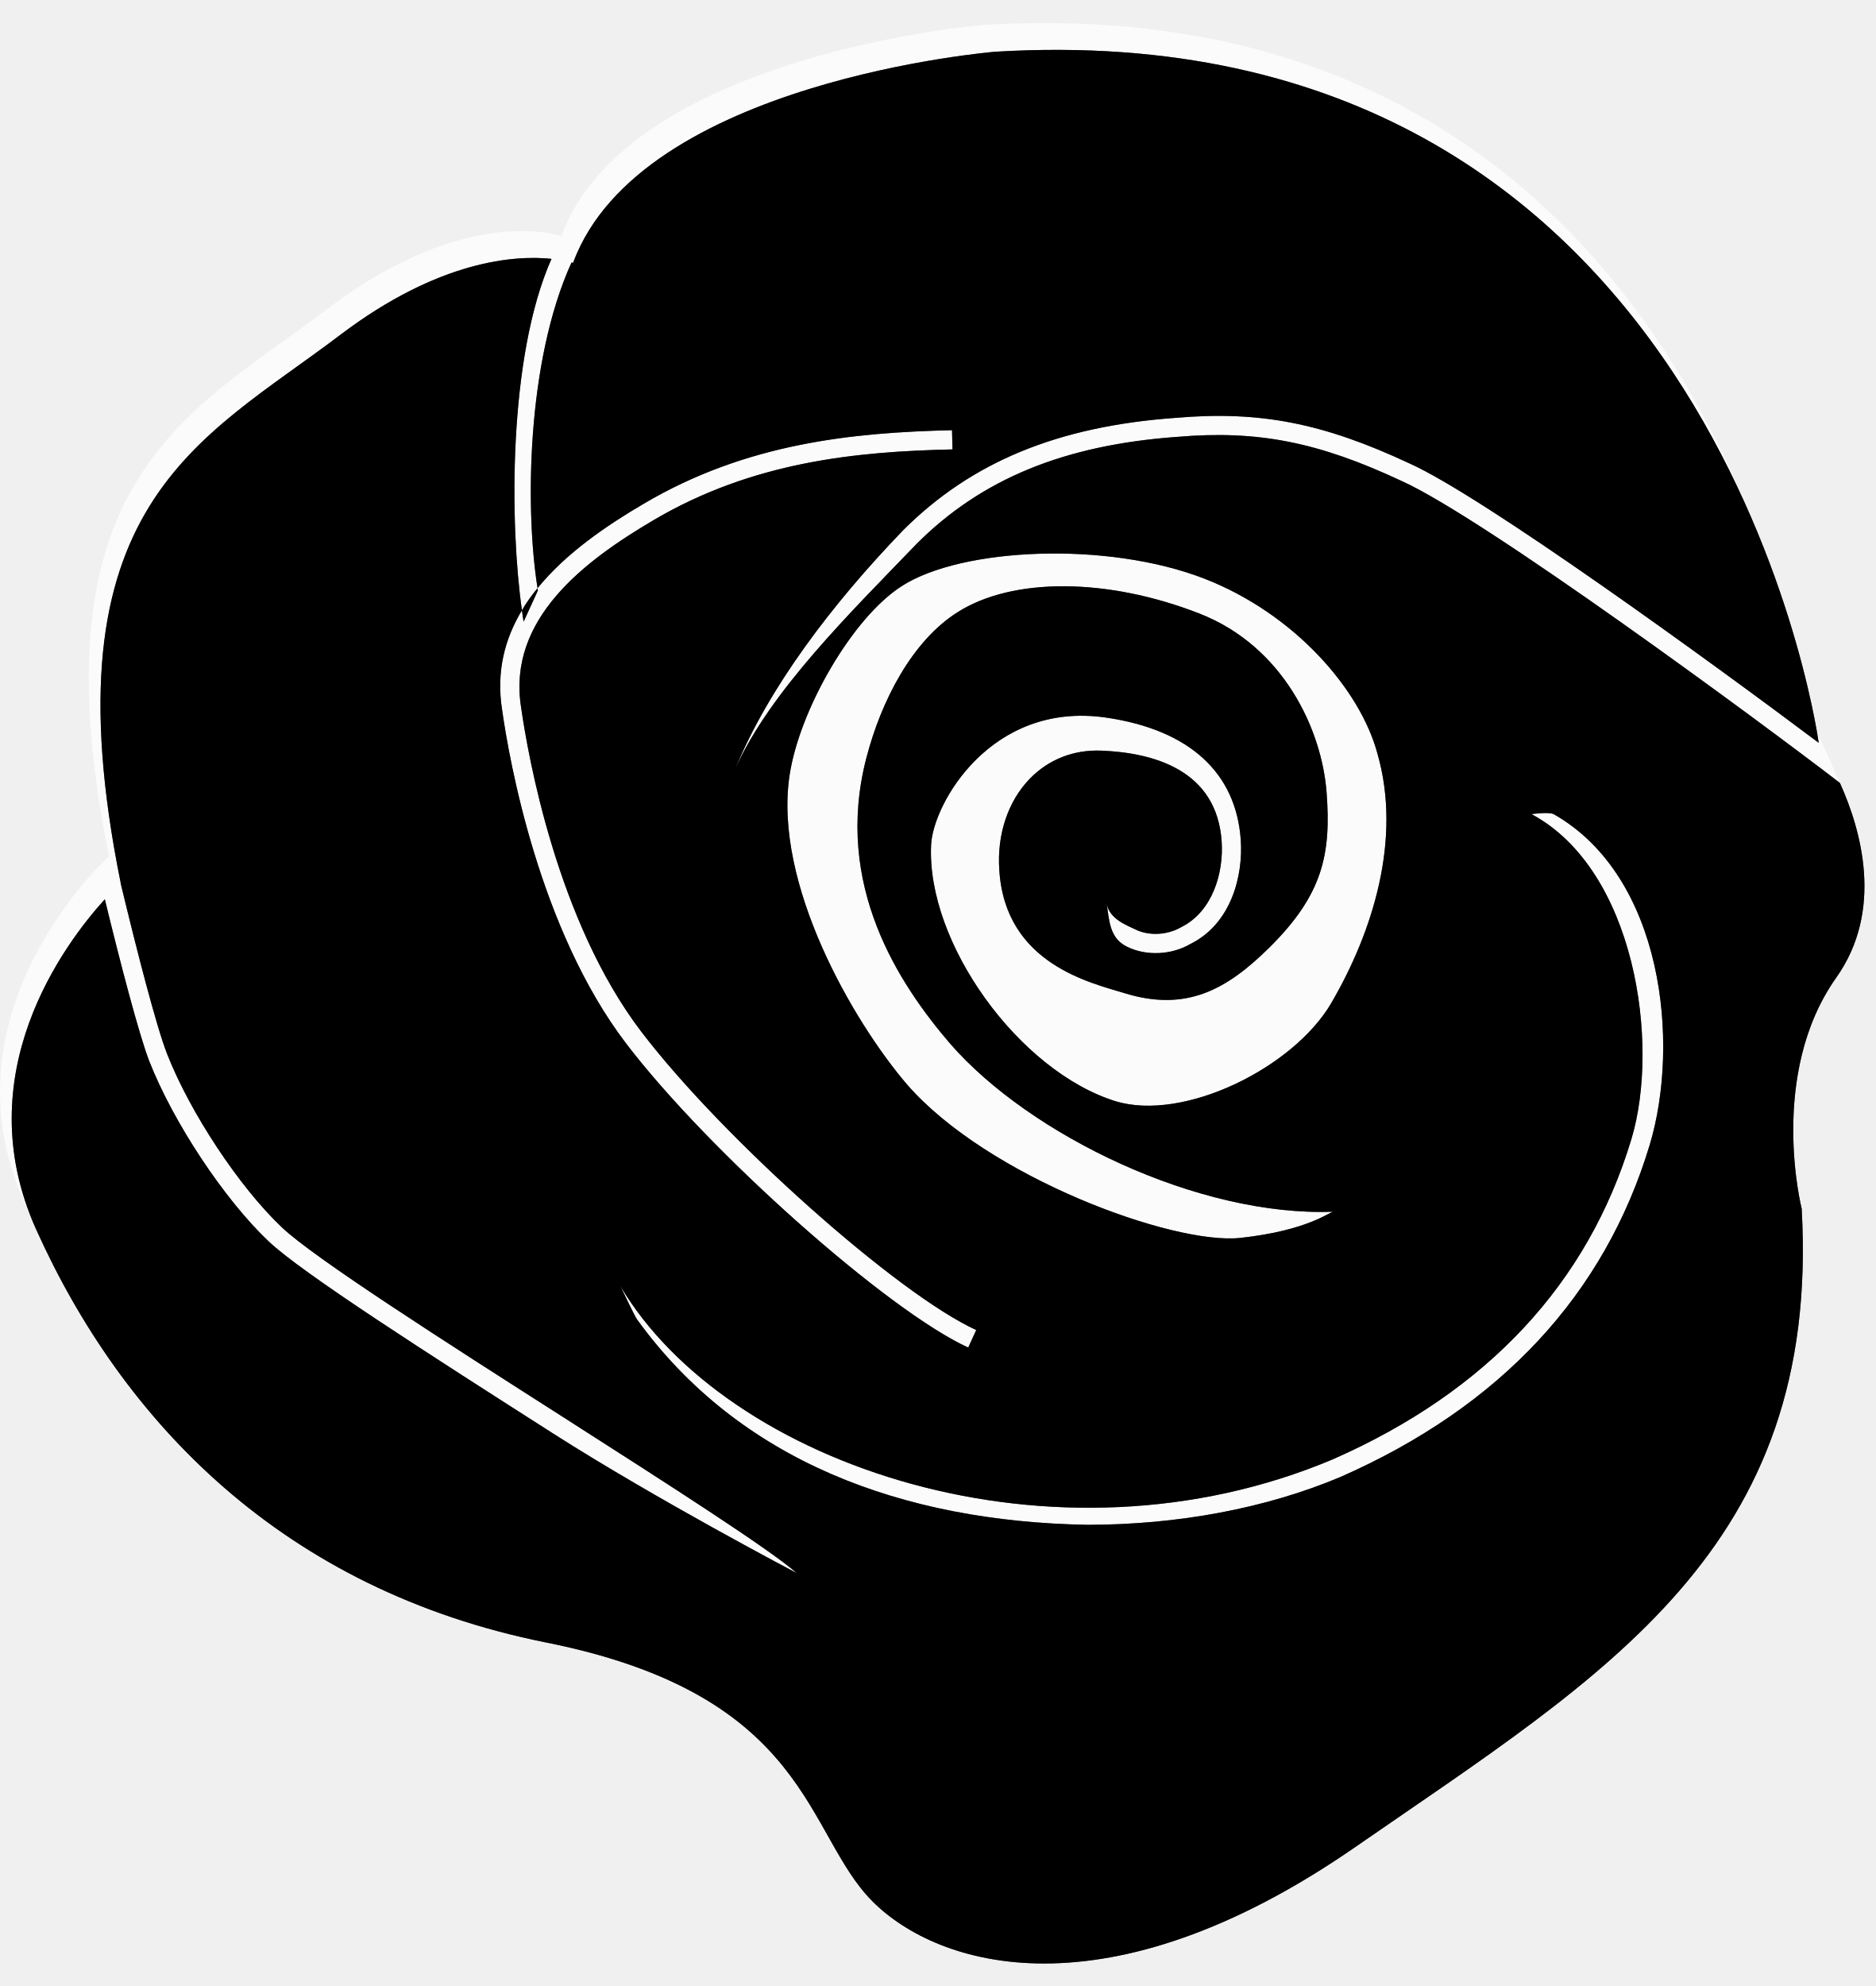
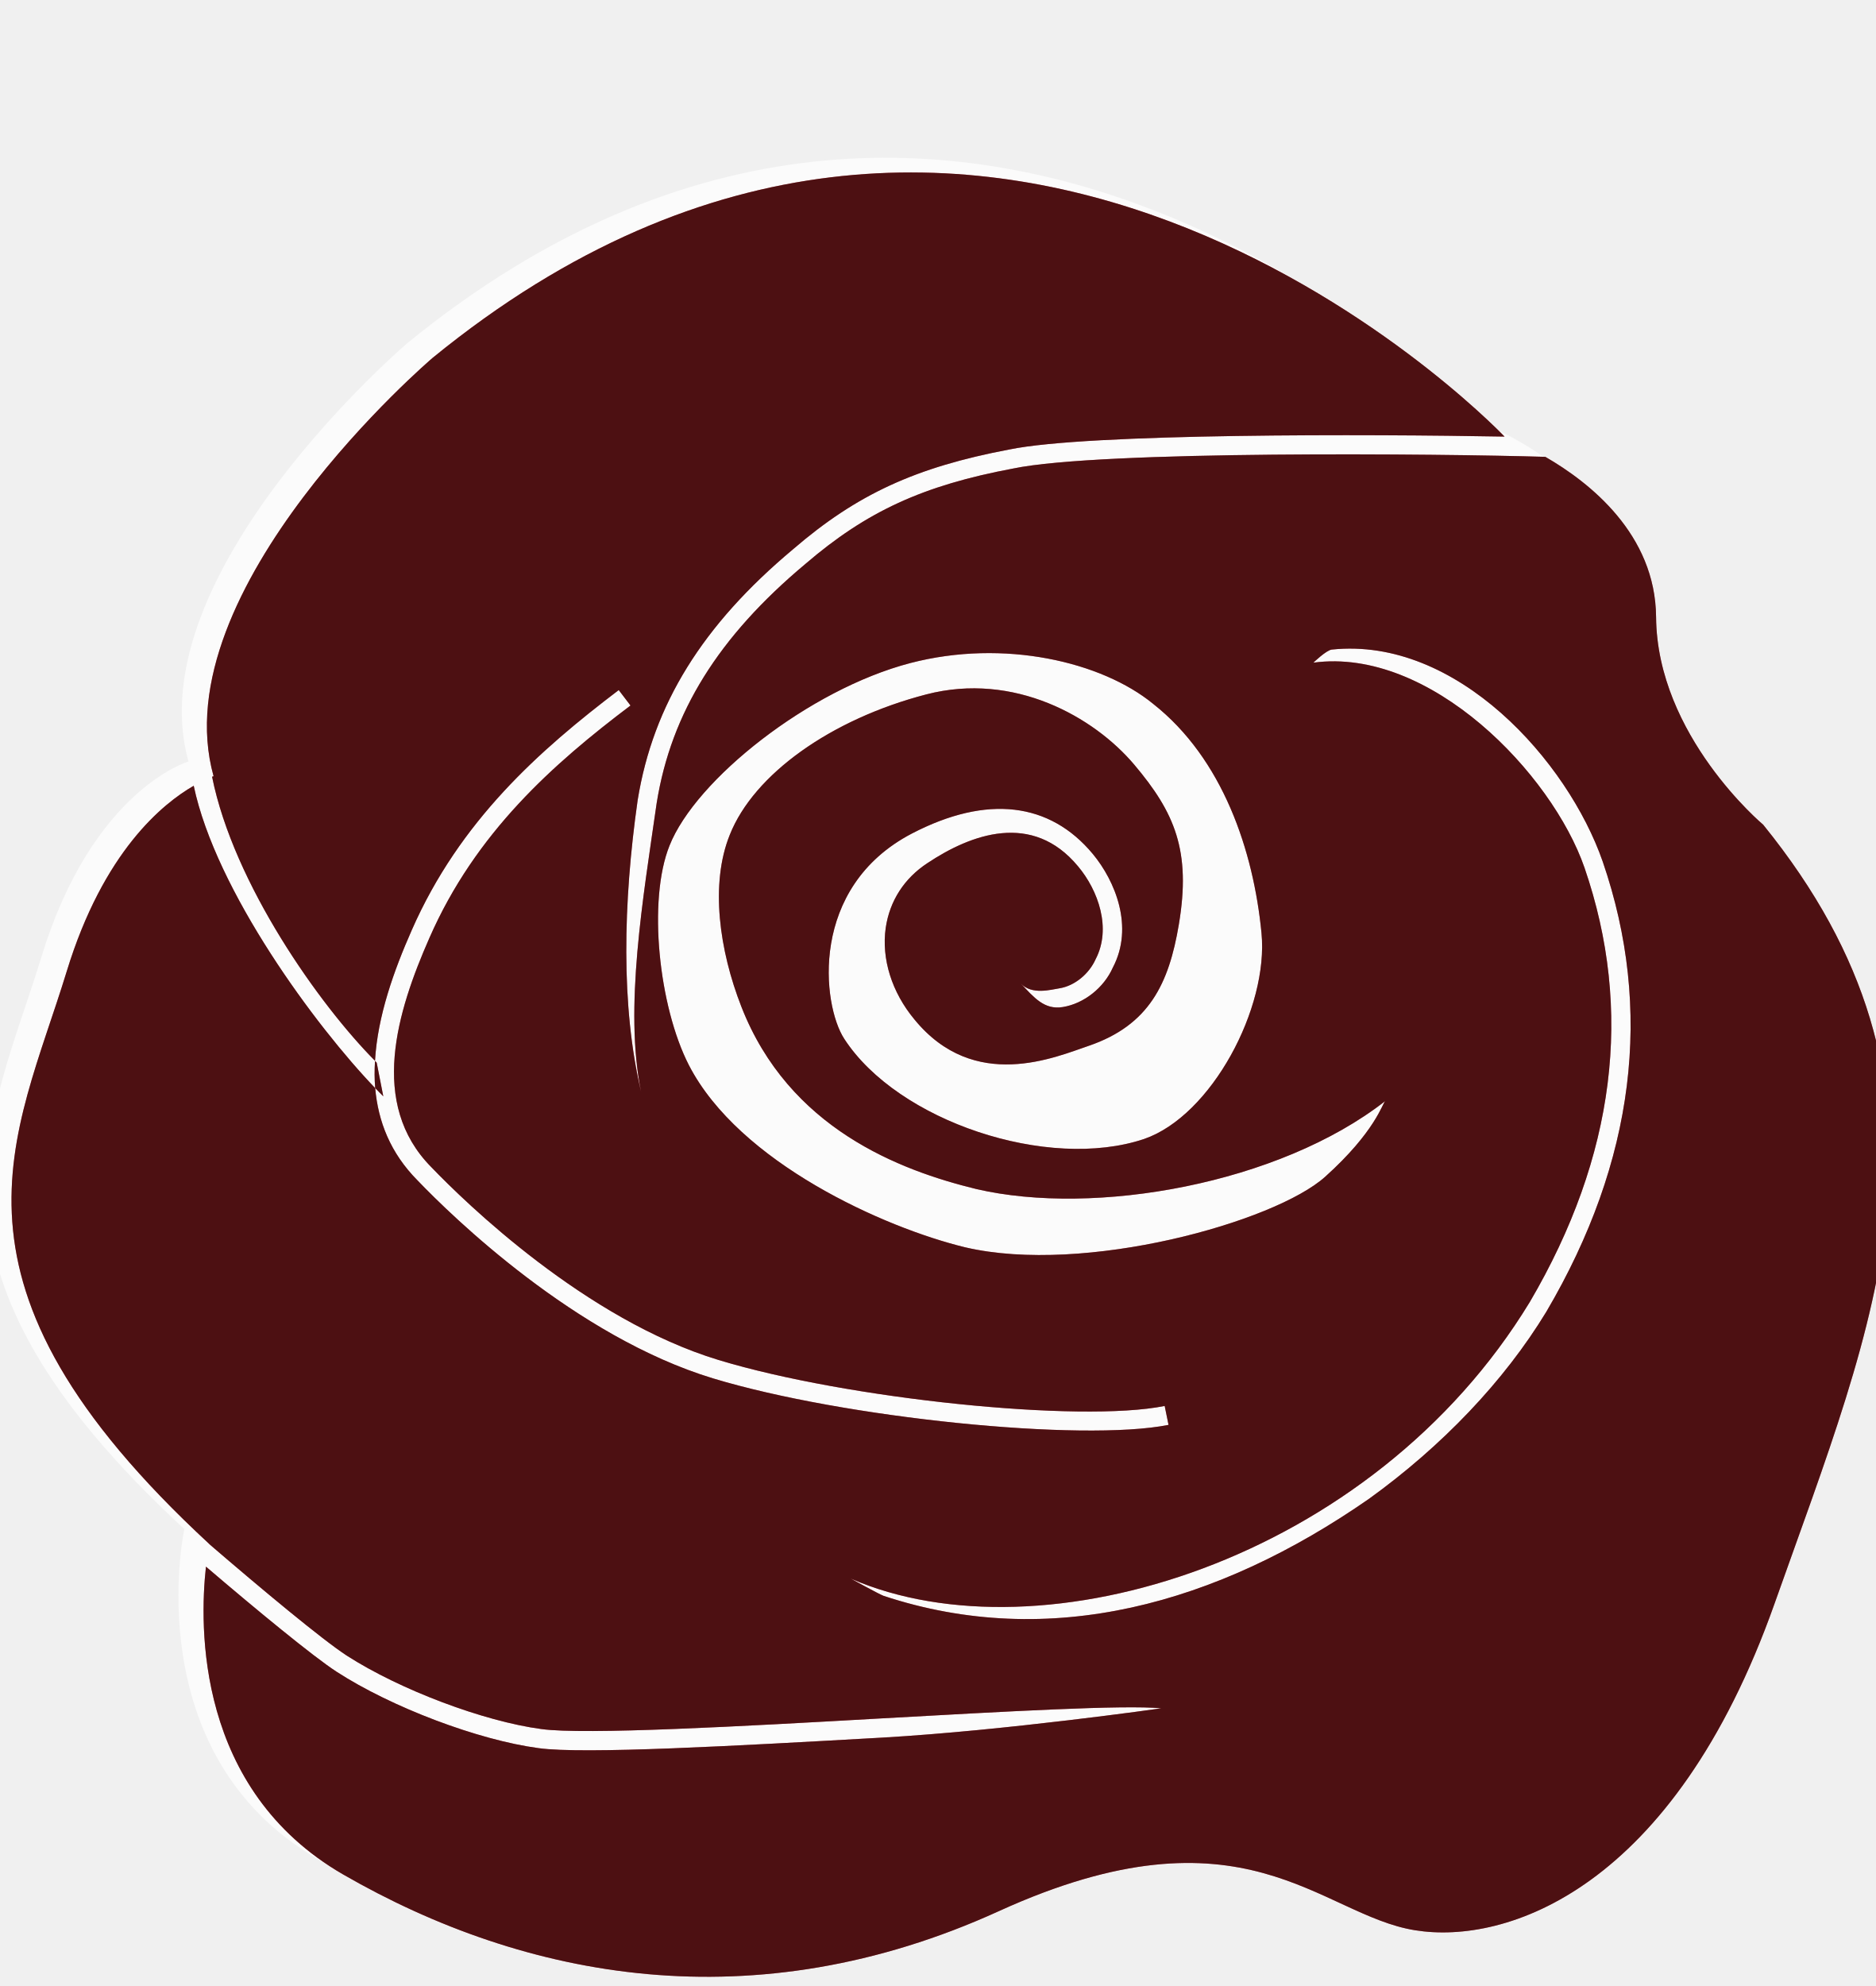
<svg xmlns="http://www.w3.org/2000/svg" version="1.1" id="Layer_1" x="0px" y="0px" width="19.917px" height="21.084px" viewBox="0 0 19.917 21.084" enable-background="new 0 0 19.917 21.084" xml:space="preserve">
+   <path opacity="0.7" fill-rule="evenodd" clip-rule="evenodd" fill="#FFFFFF" d="M15.715,4.485c0,0-5.415-5.717-11.389-0.843  c0,0-2.879,2.454-2.325,4.442c0,0-1.017,0.296-1.56,2.071c-0.543,1.773-1.5,3.289,1.516,6.078c0,0-0.516,2.391,1.422,3.506  c1.936,1.117,4.361,1.574,6.963,0.389s3.406,0.04,4.417,0.203c0.966,0.157,2.743-0.43,3.817-3.467  c1.078-3.039,2.162-5.455-0.121-8.27c0,0-1.125-0.943-1.137-2.203C17.307,5.063,15.715,4.485,15.715,4.485z" />
  <g>
-     <path opacity="0.7" fill-rule="evenodd" clip-rule="evenodd" fill="#FFFFFF" d="M19.188,7.61c0,0-1.048-7.805-8.743-7.346   c0,0-3.771,0.306-4.485,2.242c0,0-0.998-0.354-2.476,0.768c-1.478,1.12-3.142,1.79-2.327,5.816c0,0-1.816,1.637-0.898,3.675   c0.917,2.038,2.617,3.828,5.42,4.389c2.803,0.561,2.74,2.025,3.463,2.749c0.691,0.692,2.476,1.256,5.125-0.579   c2.65-1.834,4.944-3.159,4.739-6.777c0,0-0.361-1.424,0.367-2.452C20.142,9.011,19.188,7.61,19.188,7.61z" />
    <g>
-       <g>
-         <path fill-rule="evenodd" clip-rule="evenodd" d="M5.711,6.27C5.71,6.262,5.709,6.252,5.708,6.244     C5.646,6.319,5.59,6.397,5.542,6.479c0.005,0.042,0.012,0.084,0.018,0.121L5.711,6.27z" />
-         <path fill-rule="evenodd" clip-rule="evenodd" d="M19.537,8.312c-0.871-0.67-3.786-2.817-4.655-3.206     c-0.883-0.414-1.529-0.541-2.382-0.468c-1.199,0.086-2.077,0.446-2.766,1.135C9.024,6.51,8.179,7.337,7.808,8.16     c0.355-0.859,1.018-1.738,1.781-2.53c0.727-0.727,1.646-1.105,2.896-1.194c0.891-0.077,1.565,0.055,2.482,0.484     c0.783,0.351,3.202,2.108,4.345,2.966c-0.039-0.271-1.186-7.788-8.742-7.337c0,0-3.771,0.306-4.485,2.242     c0,0-0.006-0.002-0.016-0.005C5.587,3.845,5.577,5.425,5.708,6.244c0.3-0.369,0.725-0.66,1.127-0.896     c1.093-0.645,2.22-0.756,3.274-0.781l0.005,0.204C9.088,4.794,7.992,4.901,6.938,5.523C6.207,5.954,5.385,6.57,5.533,7.508     c0.073,0.512,0.381,2.27,1.276,3.444c0.862,1.131,2.723,2.789,3.557,3.168l-0.085,0.186c-0.854-0.389-2.757-2.079-3.634-3.23     C5.722,9.862,5.406,8.062,5.332,7.539C5.267,7.131,5.36,6.782,5.542,6.479C5.414,5.58,5.391,3.795,5.856,2.748     C5.481,2.709,4.67,2.753,3.608,3.559C2.13,4.68,0.466,5.349,1.282,9.375L1.281,9.376c0.17,0.708,0.38,1.525,0.493,1.812     c0.244,0.624,0.768,1.415,1.217,1.84c0.334,0.321,1.749,1.225,2.996,2.021c1.119,0.716,2.175,1.391,2.474,1.652     c0,0-1.472-0.771-2.584-1.48C4.56,14.38,3.199,13.51,2.851,13.177c-0.469-0.443-1.014-1.266-1.267-1.914     c-0.107-0.277-0.304-1.029-0.471-1.716c-0.428,0.472-1.471,1.855-0.73,3.503C1.3,15.088,3,16.878,5.803,17.438     c2.803,0.561,2.74,2.026,3.463,2.749c0.692,0.692,2.476,1.256,5.126-0.579c2.65-1.834,4.943-3.159,4.739-6.777     c0,0-0.361-1.424,0.367-2.452C20.006,9.662,19.762,8.809,19.537,8.312z M9.632,11.514C9.057,10.843,8.211,9.381,8.384,8.23     C8.489,7.536,9.051,6.554,9.58,6.219c0.635-0.405,2.174-0.477,3.208-0.076C13.746,6.515,14.444,7.321,14.626,8     c0.262,0.91-0.051,1.896-0.489,2.647c-0.4,0.688-1.566,1.264-2.291,1.044c-1.025-0.318-2.011-1.68-1.959-2.724     c0.021-0.433,0.636-1.526,1.857-1.349c0.893,0.13,1.382,0.591,1.431,1.3c0.026,0.372-0.097,0.885-0.532,1.102     c-0.202,0.119-0.472,0.132-0.677,0.03c-0.179-0.088-0.188-0.262-0.215-0.465c0.021,0.172,0.224,0.242,0.305,0.282     c0.145,0.072,0.342,0.061,0.49-0.026c0.329-0.165,0.449-0.574,0.426-0.909c-0.052-0.758-0.724-0.941-1.277-0.963     c-0.294-0.012-0.562,0.093-0.762,0.3c-0.23,0.238-0.348,0.591-0.322,0.966c0.061,1.005,0.984,1.201,1.337,1.311     c0.649,0.197,1.077-0.039,1.527-0.483c0.569-0.561,0.662-0.993,0.611-1.654c-0.051-0.662-0.457-1.549-1.354-1.897     C11.756,6.132,10.75,6.128,10.167,6.5C9.689,6.802,9.358,7.432,9.198,8.052c-0.347,1.345,0.347,2.394,0.892,3.029     c0.848,0.973,2.64,1.838,4.067,1.783c-0.039,0.002-0.274,0.201-0.987,0.278C12.457,13.219,10.488,12.496,9.632,11.514z      M17.518,12.152c-0.48,1.593-1.584,2.779-3.282,3.527c-0.799,0.337-1.735,0.508-2.686,0.509c-1.97-0.034-3.7-0.679-4.786-2.181     c-0.029-0.042-0.175-0.351-0.175-0.351c1.127,1.898,4.603,3.087,7.567,1.835c1.639-0.722,2.705-1.866,3.167-3.398     c0.305-1.013,0.042-2.86-1.061-3.45c0,0,0.188-0.027,0.239,0.002C17.662,9.308,17.841,11.074,17.518,12.152z" />
-       </g>
-       <g>
-         <path opacity="0.6" d="M5.711,6.27C5.71,6.262,5.709,6.252,5.708,6.244C5.646,6.319,5.59,6.397,5.542,6.479     c0.005,0.042,0.012,0.084,0.018,0.121L5.711,6.27z" />
-         <path opacity="0.6" d="M19.537,8.312c-0.871-0.67-3.786-2.817-4.655-3.206c-0.883-0.414-1.529-0.541-2.382-0.468     c-1.199,0.086-2.077,0.446-2.766,1.135C9.024,6.51,8.179,7.337,7.808,8.16c0.355-0.859,1.018-1.738,1.781-2.53     c0.727-0.727,1.646-1.105,2.896-1.194c0.891-0.077,1.565,0.055,2.482,0.484c0.783,0.351,3.202,2.108,4.345,2.966     c-0.039-0.271-1.186-7.788-8.742-7.337c0,0-3.771,0.306-4.485,2.242c0,0-0.006-0.002-0.016-0.005     C5.587,3.845,5.577,5.425,5.708,6.244c0.3-0.369,0.725-0.66,1.127-0.896c1.093-0.645,2.22-0.756,3.274-0.781l0.005,0.204     C9.088,4.794,7.992,4.901,6.938,5.523C6.207,5.954,5.385,6.57,5.533,7.508c0.073,0.512,0.381,2.27,1.276,3.444     c0.862,1.131,2.723,2.789,3.557,3.168l-0.085,0.186c-0.854-0.389-2.757-2.079-3.634-3.23C5.722,9.862,5.406,8.062,5.332,7.539     C5.267,7.131,5.36,6.782,5.542,6.479C5.414,5.58,5.391,3.795,5.856,2.748C5.481,2.709,4.67,2.753,3.608,3.559     C2.13,4.68,0.466,5.349,1.282,9.375L1.281,9.376c0.17,0.708,0.38,1.525,0.493,1.812c0.244,0.624,0.768,1.415,1.217,1.84     c0.334,0.321,1.749,1.225,2.996,2.021c1.119,0.716,2.175,1.391,2.474,1.652c0,0-1.472-0.771-2.584-1.48     C4.56,14.38,3.199,13.51,2.851,13.177c-0.469-0.443-1.014-1.266-1.267-1.914c-0.107-0.277-0.304-1.029-0.471-1.716     c-0.428,0.472-1.471,1.855-0.73,3.503C1.3,15.088,3,16.878,5.803,17.438c2.803,0.561,2.74,2.026,3.463,2.749     c0.692,0.692,2.476,1.256,5.126-0.579c2.65-1.834,4.943-3.159,4.739-6.777c0,0-0.361-1.424,0.367-2.452     C20.006,9.662,19.762,8.809,19.537,8.312z M9.632,11.514C9.057,10.843,8.211,9.381,8.384,8.23     C8.489,7.536,9.051,6.554,9.58,6.219c0.635-0.405,2.174-0.477,3.208-0.076C13.746,6.515,14.444,7.321,14.626,8     c0.262,0.91-0.051,1.896-0.489,2.647c-0.4,0.688-1.566,1.264-2.291,1.044c-1.025-0.318-2.011-1.68-1.959-2.724     c0.021-0.433,0.636-1.526,1.857-1.349c0.893,0.13,1.382,0.591,1.431,1.3c0.026,0.372-0.097,0.885-0.532,1.102     c-0.202,0.119-0.472,0.132-0.677,0.03c-0.179-0.088-0.188-0.262-0.215-0.465c0.021,0.172,0.224,0.242,0.305,0.282     c0.145,0.072,0.342,0.061,0.49-0.026c0.329-0.165,0.449-0.574,0.426-0.909c-0.052-0.758-0.724-0.941-1.277-0.963     c-0.294-0.012-0.562,0.093-0.762,0.3c-0.23,0.238-0.348,0.591-0.322,0.966c0.061,1.005,0.984,1.201,1.337,1.311     c0.649,0.197,1.077-0.039,1.527-0.483c0.569-0.561,0.662-0.993,0.611-1.654c-0.051-0.662-0.457-1.549-1.354-1.897     C11.756,6.132,10.75,6.128,10.167,6.5C9.689,6.802,9.358,7.432,9.198,8.052c-0.347,1.345,0.347,2.394,0.892,3.029     c0.848,0.973,2.64,1.838,4.067,1.783c-0.039,0.002-0.274,0.201-0.987,0.278C12.457,13.219,10.488,12.496,9.632,11.514z      M17.518,12.152c-0.48,1.593-1.584,2.779-3.282,3.527c-0.799,0.337-1.735,0.508-2.686,0.509c-1.97-0.034-3.7-0.679-4.786-2.181     c-0.029-0.042-0.175-0.351-0.175-0.351c1.127,1.898,4.603,3.087,7.567,1.835c1.639-0.722,2.705-1.866,3.167-3.398     c0.305-1.013,0.042-2.86-1.061-3.45c0,0,0.188-0.027,0.239,0.002C17.662,9.308,17.841,11.074,17.518,12.152z" />
-       </g>
+       <path fill-rule="evenodd" clip-rule="evenodd" fill="#C1272D" d="M4,11.282c-0.006-0.006-0.012-0.013-0.018-0.019    c-0.006,0.098-0.006,0.193,0.002,0.288c0.029,0.031,0.06,0.062,0.086,0.088L4,11.282z" />
+       <path fill-rule="evenodd" clip-rule="evenodd" fill="#C1272D" d="M16.409,4.85c-1.099-0.033-4.719-0.07-5.651,0.124    C9.799,5.154,9.201,5.43,8.552,5.987C7.629,6.759,7.127,7.564,6.973,8.525c-0.145,1.014-0.347,2.18-0.166,3.064    c-0.215-0.905-0.191-2.006-0.036-3.095c0.165-1.015,0.688-1.858,1.65-2.663c0.677-0.583,1.302-0.871,2.296-1.059    c0.841-0.174,3.831-0.163,5.259-0.137c-0.19-0.197-5.518-5.623-11.382-0.836c0,0-2.881,2.454-2.326,4.442    c0,0-0.006,0.001-0.016,0.005c0.229,1.141,1.146,2.428,1.73,3.016c0.027-0.475,0.201-0.959,0.39-1.387    c0.51-1.162,1.358-1.911,2.198-2.549L6.695,7.49C5.875,8.109,5.049,8.839,4.559,9.959c-0.342,0.777-0.647,1.758,0.021,2.432    c0.358,0.373,1.637,1.618,3.05,2.047c1.36,0.413,3.84,0.67,4.737,0.488l0.041,0.201c-0.921,0.184-3.453-0.074-4.838-0.494    c-1.459-0.443-2.77-1.719-3.135-2.1c-0.291-0.293-0.42-0.629-0.451-0.981c-0.629-0.655-1.691-2.089-1.927-3.21    c-0.327,0.188-0.959,0.697-1.349,1.972c-0.543,1.774-1.502,3.29,1.516,6.079v0.001c0.552,0.475,1.2,1.015,1.459,1.183    c0.563,0.362,1.451,0.697,2.064,0.779c0.459,0.064,2.135-0.029,3.611-0.113c1.326-0.074,2.577-0.145,2.973-0.107    c0,0-1.645,0.235-2.962,0.311c-1.56,0.088-3.172,0.178-3.649,0.112c-0.64-0.085-1.562-0.433-2.147-0.812    c-0.249-0.162-0.849-0.656-1.386-1.115c-0.07,0.633-0.107,2.365,1.457,3.268c1.938,1.117,4.362,1.574,6.963,0.389    c2.603-1.186,3.408,0.041,4.418,0.203c0.966,0.157,2.742-0.43,3.818-3.468s2.16-5.454-0.121-8.269c0,0-1.127-0.943-1.137-2.204    C17.578,5.672,16.881,5.122,16.409,4.85z M10.249,13.242c-0.859-0.208-2.4-0.898-2.934-1.934c-0.32-0.624-0.439-1.75-0.206-2.33    c0.277-0.701,1.483-1.659,2.558-1.939c0.994-0.259,2.032-0.013,2.576,0.432c0.744,0.585,1.068,1.566,1.152,2.434    c0.078,0.793-0.531,1.941-1.247,2.187c-1.019,0.342-2.614-0.187-3.183-1.063c-0.236-0.361-0.377-1.609,0.718-2.18    c0.8-0.416,1.466-0.33,1.921,0.217c0.238,0.287,0.439,0.775,0.213,1.205c-0.095,0.215-0.306,0.383-0.531,0.42    c-0.197,0.033-0.307-0.102-0.447-0.25c0.119,0.126,0.324,0.064,0.412,0.051c0.16-0.026,0.313-0.152,0.383-0.309    c0.17-0.326,0.029-0.729-0.187-0.986c-0.485-0.585-1.138-0.341-1.599-0.034C9.602,9.324,9.447,9.564,9.405,9.85    c-0.047,0.328,0.064,0.684,0.305,0.973c0.637,0.779,1.5,0.398,1.85,0.28c0.643-0.22,0.852-0.662,0.957-1.286    c0.133-0.787-0.045-1.192-0.473-1.699s-1.276-0.988-2.208-0.746C8.823,7.635,8.004,8.22,7.749,8.863    c-0.211,0.523-0.11,1.229,0.123,1.824c0.505,1.293,1.682,1.738,2.494,1.936c1.258,0.293,3.217-0.054,4.343-0.934    c-0.03,0.025-0.104,0.324-0.638,0.804C13.537,12.973,11.518,13.538,10.249,13.242z M17.018,9.146    c0.541,1.573,0.342,3.182-0.599,4.781c-0.45,0.74-1.109,1.427-1.881,1.984c-1.616,1.124-3.396,1.613-5.156,1.031    c-0.049-0.018-0.348-0.183-0.348-0.183c2.025,0.88,5.539-0.188,7.211-2.938c0.906-1.544,1.101-3.096,0.58-4.609    c-0.346-0.999-1.639-2.344-2.879-2.177c0,0,0.137-0.132,0.195-0.139C15.471,6.756,16.649,8.084,17.018,9.146z" />
+     </g>
+     <g>
+       <path opacity="0.6" d="M4,11.282c-0.006-0.006-0.012-0.013-0.018-0.019c-0.006,0.098-0.006,0.193,0.002,0.288    c0.029,0.031,0.06,0.062,0.086,0.088L4,11.282z" />
+       <path opacity="0.6" d="M16.409,4.85c-1.099-0.033-4.719-0.07-5.651,0.124C9.799,5.154,9.201,5.43,8.552,5.987    C7.629,6.759,7.127,7.564,6.973,8.525c-0.145,1.014-0.347,2.18-0.166,3.064c-0.215-0.905-0.191-2.006-0.036-3.095    c0.165-1.015,0.688-1.858,1.65-2.663c0.677-0.583,1.302-0.871,2.296-1.059c0.841-0.174,3.831-0.163,5.259-0.137    c-0.19-0.197-5.518-5.623-11.382-0.836c0,0-2.881,2.454-2.326,4.442c0,0-0.006,0.001-0.016,0.005    c0.229,1.141,1.146,2.428,1.73,3.016c0.027-0.475,0.201-0.959,0.39-1.387c0.51-1.162,1.358-1.911,2.198-2.549L6.695,7.49    C5.875,8.109,5.049,8.839,4.559,9.959c-0.342,0.777-0.647,1.758,0.021,2.432c0.358,0.373,1.637,1.618,3.05,2.047    c1.36,0.413,3.84,0.67,4.737,0.488l0.041,0.201c-0.921,0.184-3.453-0.074-4.838-0.494c-1.459-0.443-2.77-1.719-3.135-2.1    c-0.291-0.293-0.42-0.629-0.451-0.981c-0.629-0.655-1.691-2.089-1.927-3.21c-0.327,0.188-0.959,0.697-1.349,1.972    c-0.543,1.774-1.502,3.29,1.516,6.079v0.001c0.552,0.475,1.2,1.015,1.459,1.183c0.563,0.362,1.451,0.697,2.064,0.779    c0.459,0.064,2.135-0.029,3.611-0.113c1.326-0.074,2.577-0.145,2.973-0.107c0,0-1.645,0.235-2.962,0.311    c-1.56,0.088-3.172,0.178-3.649,0.112c-0.64-0.085-1.562-0.433-2.147-0.812c-0.249-0.162-0.849-0.656-1.386-1.115    c-0.07,0.633-0.107,2.365,1.457,3.268c1.938,1.117,4.362,1.574,6.963,0.389c2.603-1.186,3.408,0.041,4.418,0.203    c0.966,0.157,2.742-0.43,3.818-3.468s2.16-5.454-0.121-8.269c0,0-1.127-0.943-1.137-2.204C17.578,5.672,16.881,5.122,16.409,4.85z     M10.249,13.242c-0.859-0.208-2.4-0.898-2.934-1.934c-0.32-0.624-0.439-1.75-0.206-2.33c0.277-0.701,1.483-1.659,2.558-1.939    c0.994-0.259,2.032-0.013,2.576,0.432c0.744,0.585,1.068,1.566,1.152,2.434c0.078,0.793-0.531,1.941-1.247,2.187    c-1.019,0.342-2.614-0.187-3.183-1.063c-0.236-0.361-0.377-1.609,0.718-2.18c0.8-0.416,1.466-0.33,1.921,0.217    c0.238,0.287,0.439,0.775,0.213,1.205c-0.095,0.215-0.306,0.383-0.531,0.42c-0.197,0.033-0.307-0.102-0.447-0.25    c0.119,0.126,0.324,0.064,0.412,0.051c0.16-0.026,0.313-0.152,0.383-0.309c0.17-0.326,0.029-0.729-0.187-0.986    c-0.485-0.585-1.138-0.341-1.599-0.034C9.602,9.324,9.447,9.564,9.405,9.85c-0.047,0.328,0.064,0.684,0.305,0.973    c0.637,0.779,1.5,0.398,1.85,0.28c0.643-0.22,0.852-0.662,0.957-1.286c0.133-0.787-0.045-1.192-0.473-1.699    s-1.276-0.988-2.208-0.746C8.823,7.635,8.004,8.22,7.749,8.863c-0.211,0.523-0.11,1.229,0.123,1.824    c0.505,1.293,1.682,1.738,2.494,1.936c1.258,0.293,3.217-0.054,4.343-0.934c-0.03,0.025-0.104,0.324-0.638,0.804    C13.537,12.973,11.518,13.538,10.249,13.242z M17.018,9.146c0.541,1.573,0.342,3.182-0.599,4.781    c-0.45,0.74-1.109,1.427-1.881,1.984c-1.616,1.124-3.396,1.613-5.156,1.031c-0.049-0.018-0.348-0.183-0.348-0.183    c2.025,0.88,5.539-0.188,7.211-2.938c0.906-1.544,1.101-3.096,0.58-4.609c-0.346-0.999-1.639-2.344-2.879-2.177    c0,0,0.137-0.132,0.195-0.139C15.471,6.756,16.649,8.084,17.018,9.146z" />
    </g>
  </g>
</svg>
